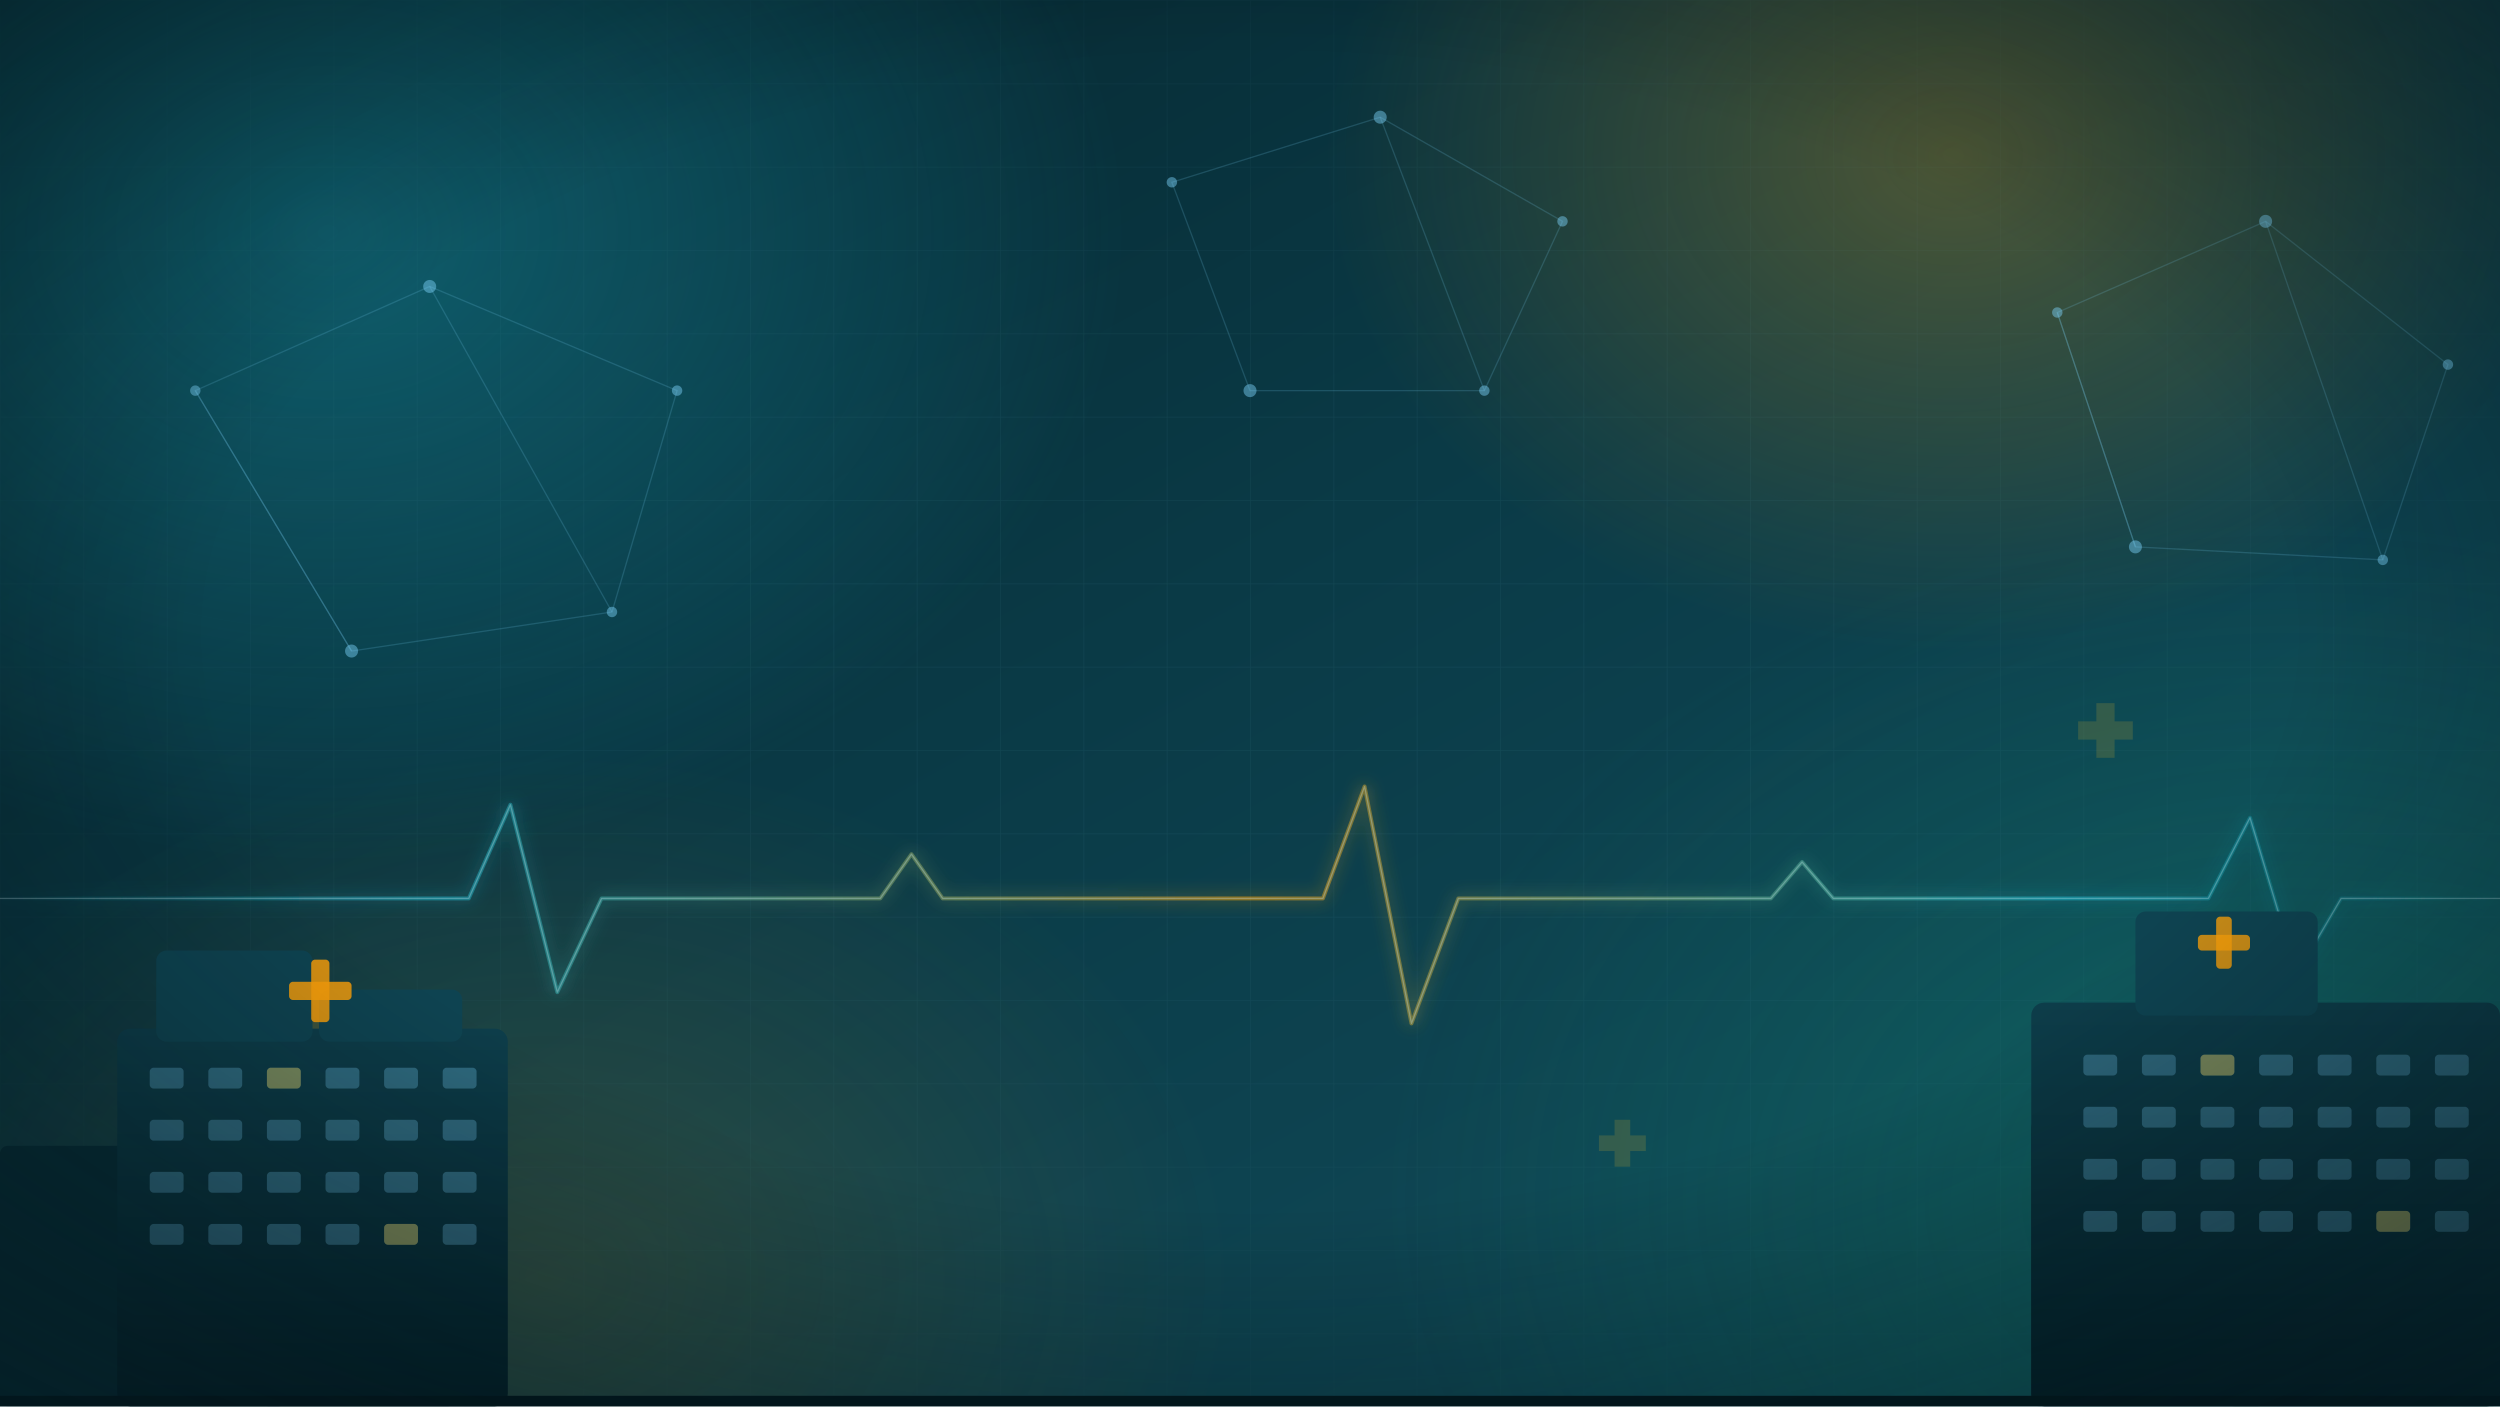
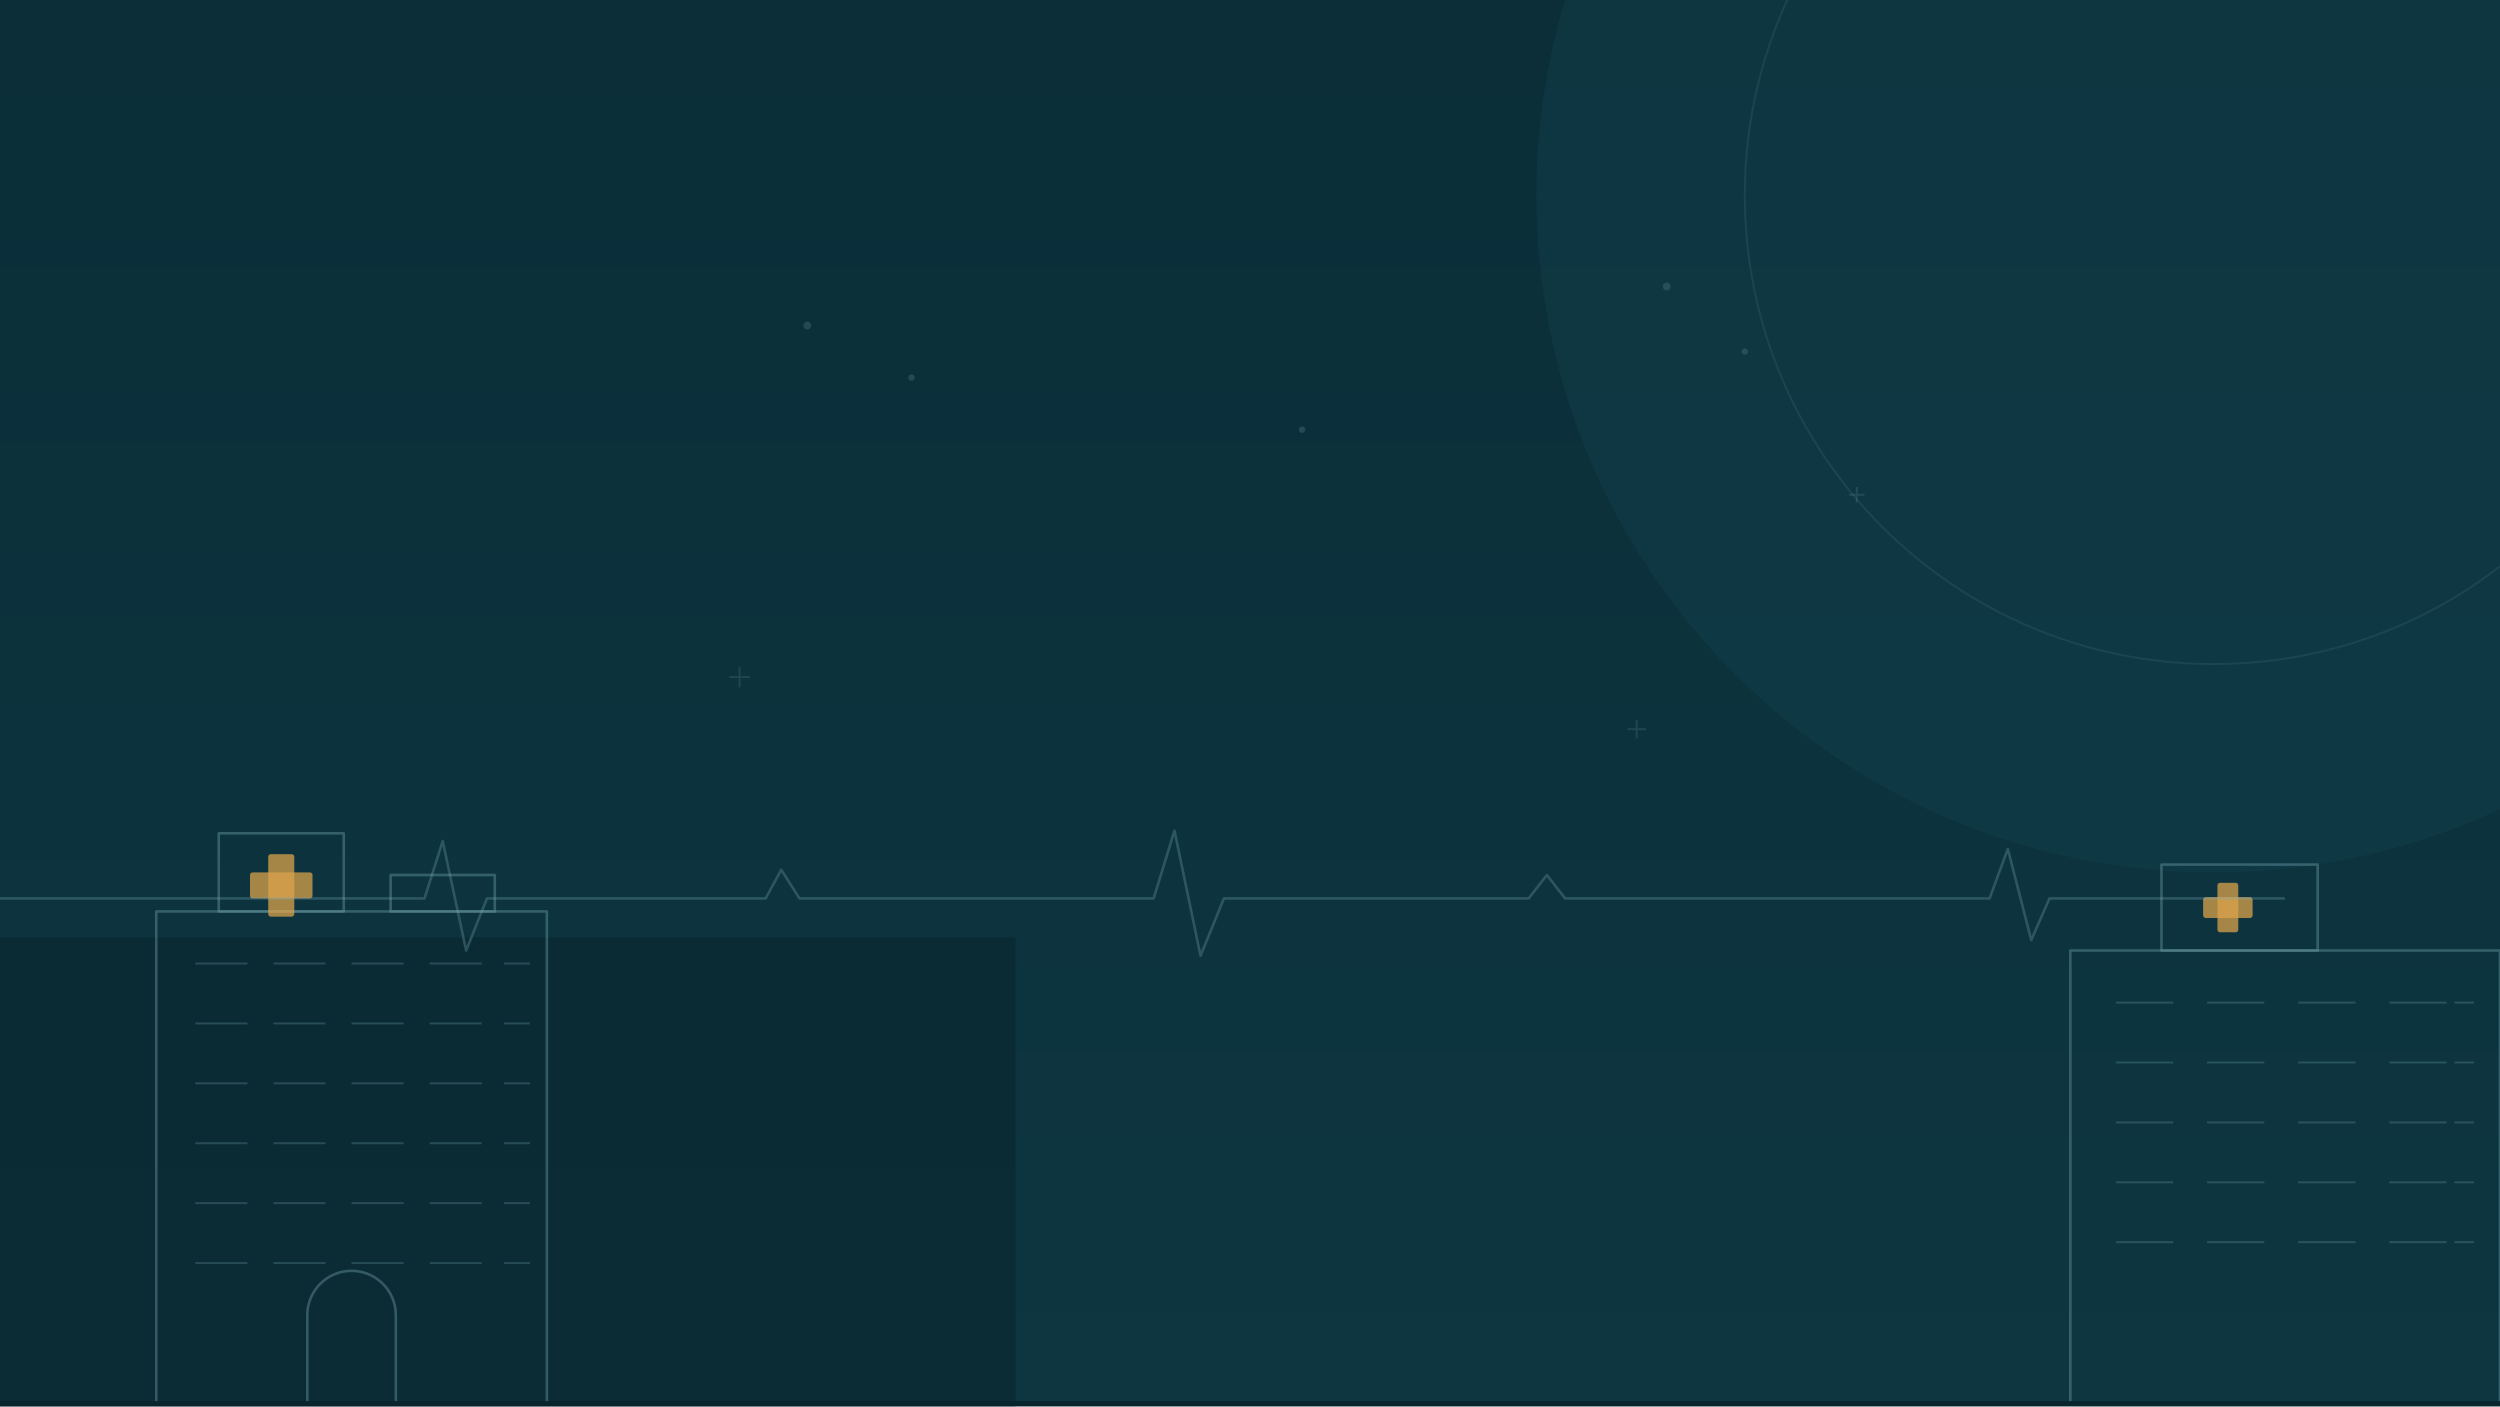
- <svg xmlns="http://www.w3.org/2000/svg" viewBox="0 0 1920 1080" preserveAspectRatio="xMidYMid slice" role="img" aria-label="Ilustrasi latar rumah sakit dan teknologi">
+ <svg xmlns="http://www.w3.org/2000/svg" viewBox="0 0 1920 1080" preserveAspectRatio="xMidYMid slice" role="img" aria-label="Ilustrasi latar rumah sakit">
  <defs>
-     <linearGradient id="bg" x1="0" y1="0" x2="1" y2="1">
-       <stop offset="0" stop-color="#05242c" />
-       <stop offset="0.45" stop-color="#0a3a46" />
-       <stop offset="1" stop-color="#12505f" />
+     <linearGradient id="base" x1="0" y1="0" x2="0" y2="1">
+       <stop offset="0" stop-color="#0b2e38" />
+       <stop offset="1" stop-color="#0d3641" />
    </linearGradient>
-     <radialGradient id="glowTeal" cx="50%" cy="50%" r="50%">
-       <stop offset="0" stop-color="#22d3ee" stop-opacity="0.30" />
-       <stop offset="1" stop-color="#22d3ee" stop-opacity="0" />
-     </radialGradient>
-     <radialGradient id="glowGold" cx="50%" cy="50%" r="50%">
-       <stop offset="0" stop-color="#f59e0b" stop-opacity="0.28" />
-       <stop offset="1" stop-color="#f59e0b" stop-opacity="0" />
-     </radialGradient>
-     <radialGradient id="glowGreen" cx="50%" cy="50%" r="50%">
-       <stop offset="0" stop-color="#10b981" stop-opacity="0.22" />
-       <stop offset="1" stop-color="#10b981" stop-opacity="0" />
-     </radialGradient>
-     <linearGradient id="ecg" x1="0" y1="0" x2="1" y2="0">
-       <stop offset="0" stop-color="#22d3ee" stop-opacity="0" />
-       <stop offset="0.18" stop-color="#22d3ee" stop-opacity="0.55" />
-       <stop offset="0.5" stop-color="#f59e0b" stop-opacity="0.75" />
-       <stop offset="0.82" stop-color="#22d3ee" stop-opacity="0.55" />
-       <stop offset="1" stop-color="#22d3ee" stop-opacity="0" />
-     </linearGradient>
-     <linearGradient id="tower" x1="0" y1="0" x2="0" y2="1">
-       <stop offset="0" stop-color="#0d3d4a" />
-       <stop offset="1" stop-color="#04222b" />
-     </linearGradient>
-     <pattern id="grid" width="64" height="64" patternUnits="userSpaceOnUse">
-       <path d="M64 0H0V64" fill="none" stroke="#8be9f7" stroke-opacity="0.07" stroke-width="1" />
-     </pattern>
-     <radialGradient id="gridFade" cx="50%" cy="45%" r="70%">
-       <stop offset="0.25" stop-color="#ffffff" stop-opacity="0.9" />
-       <stop offset="1" stop-color="#ffffff" stop-opacity="0" />
-     </radialGradient>
-     <mask id="gridMask">
-       <rect width="1920" height="1080" fill="url(#gridFade)" />
-     </mask>
-     <filter id="softGlow" x="-30%" y="-300%" width="160%" height="700%">
-       <feGaussianBlur stdDeviation="6" result="b" />
-       <feMerge>
-         <feMergeNode in="b" />
-         <feMergeNode in="SourceGraphic" />
-       </feMerge>
-     </filter>
  </defs>
-   <rect width="1920" height="1080" fill="url(#bg)" />
-   <ellipse cx="250" cy="180" rx="620" ry="480" fill="url(#glowTeal)" />
-   <ellipse cx="1760" cy="920" rx="700" ry="520" fill="url(#glowGreen)" />
-   <ellipse cx="1500" cy="120" rx="480" ry="380" fill="url(#glowGold)" />
-   <ellipse cx="420" cy="980" rx="520" ry="400" fill="url(#glowGold)" opacity="0.5" />
-   <rect width="1920" height="1080" fill="url(#grid)" mask="url(#gridMask)" />
-   <g stroke="#7dd3fc" stroke-opacity="0.18" stroke-width="1" fill="none">
-     <path d="M150 300 L330 220 L520 300 L470 470 L270 500 Z" />
-     <path d="M1580 240 L1740 170 L1880 280 L1830 430 L1640 420 Z" />
-     <path d="M900 140 L1060 90 L1200 170 L1140 300 L960 300 Z" />
-     <path d="M330 220 L470 470 M150 300 L270 500 M1740 170 L1830 430 M1580 240 L1640 420 M1060 90 L1140 300" />
+   <rect width="1920" height="1080" fill="url(#base)" />
+   <circle cx="1700" cy="150" r="520" fill="#103d48" opacity="0.55" />
+   <circle cx="1700" cy="150" r="360" fill="none" stroke="#4f8591" stroke-opacity="0.18" stroke-width="1.5" />
+   <rect x="-120" y="720" width="900" height="420" fill="#0a2933" opacity="0.85" />
+   <g stroke="#78aab4" stroke-opacity="0.38" stroke-width="2" fill="none" stroke-linejoin="round">
+     <rect x="120" y="700" width="300" height="380" />
+     <rect x="168" y="640" width="96" height="60" />
+     <rect x="300" y="672" width="80" height="28" />
+     <g stroke-opacity="0.26" stroke-width="1.5">
+       <path d="M150 740h40M210 740h40M270 740h40M330 740h40M387 740h20" />
+       <path d="M150 786h40M210 786h40M270 786h40M330 786h40M387 786h20" />
+       <path d="M150 832h40M210 832h40M270 832h40M330 832h40M387 832h20" />
+       <path d="M150 878h40M210 878h40M270 878h40M330 878h40M387 878h20" />
+       <path d="M150 924h40M210 924h40M270 924h40M330 924h40M387 924h20" />
+       <path d="M150 970h40M210 970h40M270 970h40M330 970h40M387 970h20" />
+     </g>
+     <path d="M236 1080v-70a34 34 0 0 1 68 0v70" />
+     <rect x="1590" y="730" width="330" height="350" />
+     <rect x="1660" y="664" width="120" height="66" />
+     <g stroke-opacity="0.26" stroke-width="1.5">
+       <path d="M1625 770h44M1695 770h44M1765 770h44M1835 770h44M1885 770h15" />
+       <path d="M1625 816h44M1695 816h44M1765 816h44M1835 816h44M1885 816h15" />
+       <path d="M1625 862h44M1695 862h44M1765 862h44M1835 862h44M1885 862h15" />
+       <path d="M1625 908h44M1695 908h44M1765 908h44M1835 908h44M1885 908h15" />
+       <path d="M1625 954h44M1695 954h44M1765 954h44M1835 954h44M1885 954h15" />
+     </g>
  </g>
-   <g fill="#7dd3fc" fill-opacity="0.45">
-     <circle cx="150" cy="300" r="4" />
-     <circle cx="330" cy="220" r="5" />
-     <circle cx="520" cy="300" r="4" />
-     <circle cx="470" cy="470" r="4" />
-     <circle cx="270" cy="500" r="5" />
-     <circle cx="1580" cy="240" r="4" />
-     <circle cx="1740" cy="170" r="5" />
-     <circle cx="1880" cy="280" r="4" />
-     <circle cx="1830" cy="430" r="4" />
-     <circle cx="1640" cy="420" r="5" />
-     <circle cx="900" cy="140" r="4" />
-     <circle cx="1060" cy="90" r="5" />
-     <circle cx="1200" cy="170" r="4" />
-     <circle cx="1140" cy="300" r="4" />
-     <circle cx="960" cy="300" r="5" />
+   <g fill="#d9a24a" fill-opacity="0.75">
+     <rect x="206" y="656" width="20" height="48" rx="2" />
+     <rect x="192" y="670" width="48" height="20" rx="2" />
+     <rect x="1703" y="678" width="16" height="38" rx="2" />
+     <rect x="1692" y="689" width="38" height="16" rx="2" />
  </g>
-   <path d="M0 690 H320 L360 690 L392 618 L428 762 L462 690 H640 L676 690 L700 656 L724 690 H980 L1016 690 L1048 604 L1084 786 L1120 690 H1330 L1360 690 L1384 662 L1408 690 H1660 L1696 690 L1728 628 L1764 748 L1798 690 H1920" fill="none" stroke="url(#ecg)" stroke-width="3" stroke-linecap="round" stroke-linejoin="round" filter="url(#softGlow)" opacity="0.7" />
-   <path d="M0 690 H320 L360 690 L392 618 L428 762 L462 690 H640 L676 690 L700 656 L724 690 H980 L1016 690 L1048 604 L1084 786 L1120 690 H1330 L1360 690 L1384 662 L1408 690 H1660 L1696 690 L1728 628 L1764 748 L1798 690 H1920" fill="none" stroke="#e0f7ff" stroke-opacity="0.28" stroke-width="1" stroke-linecap="round" stroke-linejoin="round" />
-   <g fill="#fbbf24" fill-opacity="0.16">
-     <path d="M240 760 h18 v18 h18 v18 h-18 v18 h-18 v-18 h-18 v-18 h18 z" />
-     <path d="M1610 540 h14 v14 h14 v14 h-14 v14 h-14 v-14 h-14 v-14 h14 z" />
-     <path d="M1240 860 h12 v12 h12 v12 h-12 v12 h-12 v-12 h-12 v-12 h12 z" />
+   <path d="M0 690h300l26 0 14-44 18 84 16-40h190l24 0 12-22 14 22h250l22 0 16-52 20 96 18-44h212l22 0 14-18 14 18h300l26 0 14-38 18 70 14-32h180" fill="none" stroke="#78aab4" stroke-opacity="0.30" stroke-width="2" stroke-linecap="round" stroke-linejoin="round" />
+   <g fill="#78aab4" fill-opacity="0.22">
+     <circle cx="620" cy="250" r="3" />
+     <circle cx="700" cy="290" r="2.5" />
+     <circle cx="1280" cy="220" r="3" />
+     <circle cx="1340" cy="270" r="2.5" />
+     <circle cx="1000" cy="330" r="2.5" />
  </g>
-   <g>
-     <g fill="#062b35" opacity="0.9">
-       <rect x="0" y="880" width="220" height="200" rx="6" />
-       <rect x="200" y="840" width="150" height="240" rx="6" />
-       <rect x="1560" y="860" width="180" height="220" rx="6" />
-       <rect x="1710" y="820" width="210" height="260" rx="6" />
-     </g>
-     <g>
-       <rect x="90" y="790" width="300" height="290" rx="10" fill="url(#tower)" />
-       <rect x="120" y="730" width="120" height="70" rx="8" fill="#0e4351" />
-       <rect x="245" y="760" width="110" height="40" rx="8" fill="#0e4351" />
-       <g fill="#7dd3fc" fill-opacity="0.30">
-         <rect x="115" y="820" width="26" height="16" rx="3" />
-         <rect x="160" y="820" width="26" height="16" rx="3" />
-         <rect x="205" y="820" width="26" height="16" rx="3" />
-         <rect x="250" y="820" width="26" height="16" rx="3" />
-         <rect x="295" y="820" width="26" height="16" rx="3" />
-         <rect x="340" y="820" width="26" height="16" rx="3" />
-         <rect x="115" y="860" width="26" height="16" rx="3" />
-         <rect x="160" y="860" width="26" height="16" rx="3" />
-         <rect x="205" y="860" width="26" height="16" rx="3" />
-         <rect x="250" y="860" width="26" height="16" rx="3" />
-         <rect x="295" y="860" width="26" height="16" rx="3" />
-         <rect x="340" y="860" width="26" height="16" rx="3" />
-         <rect x="115" y="900" width="26" height="16" rx="3" />
-         <rect x="160" y="900" width="26" height="16" rx="3" />
-         <rect x="205" y="900" width="26" height="16" rx="3" />
-         <rect x="250" y="900" width="26" height="16" rx="3" />
-         <rect x="295" y="900" width="26" height="16" rx="3" />
-         <rect x="340" y="900" width="26" height="16" rx="3" />
-         <rect x="115" y="940" width="26" height="16" rx="3" />
-         <rect x="160" y="940" width="26" height="16" rx="3" />
-         <rect x="205" y="940" width="26" height="16" rx="3" />
-         <rect x="250" y="940" width="26" height="16" rx="3" />
-         <rect x="295" y="940" width="26" height="16" rx="3" />
-         <rect x="340" y="940" width="26" height="16" rx="3" />
-       </g>
-       <g fill="#fbbf24" fill-opacity="0.35">
-         <rect x="205" y="820" width="26" height="16" rx="3" />
-         <rect x="295" y="940" width="26" height="16" rx="3" />
-       </g>
-       <g transform="translate(222 742)">
-         <rect x="0" y="12" width="48" height="14" rx="3" fill="#f59e0b" fill-opacity="0.85" />
-         <rect x="17" y="-5" width="14" height="48" rx="3" fill="#f59e0b" fill-opacity="0.85" />
-       </g>
-     </g>
-     <g>
-       <rect x="1560" y="770" width="360" height="310" rx="10" fill="url(#tower)" />
-       <rect x="1640" y="700" width="140" height="80" rx="8" fill="#0e4351" />
-       <g fill="#7dd3fc" fill-opacity="0.28">
-         <rect x="1600" y="810" width="26" height="16" rx="3" />
-         <rect x="1645" y="810" width="26" height="16" rx="3" />
-         <rect x="1690" y="810" width="26" height="16" rx="3" />
-         <rect x="1735" y="810" width="26" height="16" rx="3" />
-         <rect x="1780" y="810" width="26" height="16" rx="3" />
-         <rect x="1825" y="810" width="26" height="16" rx="3" />
-         <rect x="1870" y="810" width="26" height="16" rx="3" />
-         <rect x="1600" y="850" width="26" height="16" rx="3" />
-         <rect x="1645" y="850" width="26" height="16" rx="3" />
-         <rect x="1690" y="850" width="26" height="16" rx="3" />
-         <rect x="1735" y="850" width="26" height="16" rx="3" />
-         <rect x="1780" y="850" width="26" height="16" rx="3" />
-         <rect x="1825" y="850" width="26" height="16" rx="3" />
-         <rect x="1870" y="850" width="26" height="16" rx="3" />
-         <rect x="1600" y="890" width="26" height="16" rx="3" />
-         <rect x="1645" y="890" width="26" height="16" rx="3" />
-         <rect x="1690" y="890" width="26" height="16" rx="3" />
-         <rect x="1735" y="890" width="26" height="16" rx="3" />
-         <rect x="1780" y="890" width="26" height="16" rx="3" />
-         <rect x="1825" y="890" width="26" height="16" rx="3" />
-         <rect x="1870" y="890" width="26" height="16" rx="3" />
-         <rect x="1600" y="930" width="26" height="16" rx="3" />
-         <rect x="1645" y="930" width="26" height="16" rx="3" />
-         <rect x="1690" y="930" width="26" height="16" rx="3" />
-         <rect x="1735" y="930" width="26" height="16" rx="3" />
-         <rect x="1780" y="930" width="26" height="16" rx="3" />
-         <rect x="1825" y="930" width="26" height="16" rx="3" />
-         <rect x="1870" y="930" width="26" height="16" rx="3" />
-       </g>
-       <g fill="#fbbf24" fill-opacity="0.35">
-         <rect x="1690" y="810" width="26" height="16" rx="3" />
-         <rect x="1825" y="930" width="26" height="16" rx="3" />
-       </g>
-       <g transform="translate(1688 706)">
-         <rect x="0" y="12" width="40" height="12" rx="3" fill="#f59e0b" fill-opacity="0.8" />
-         <rect x="14" y="-2" width="12" height="40" rx="3" fill="#f59e0b" fill-opacity="0.8" />
-       </g>
-     </g>
-     <rect x="0" y="1072" width="1920" height="8" fill="#031a21" />
+   <g fill="none" stroke="#78aab4" stroke-opacity="0.18" stroke-width="1.5">
+     <path d="M560 520h16M568 512v16" />
+     <path d="M1250 560h14M1257 553v14" />
+     <path d="M1420 380h12M1426 374v12" />
  </g>
-   <rect width="1920" height="1080" fill="none" />
-   <radialGradient id="vig" cx="50%" cy="45%" r="75%">
-     <stop offset="0.55" stop-color="#000000" stop-opacity="0" />
-     <stop offset="1" stop-color="#02141a" stop-opacity="0.55" />
-   </radialGradient>
-   <rect width="1920" height="1080" fill="url(#vig)" />
+   <rect x="0" y="1076" width="1920" height="4" fill="#08242c" />
</svg>
